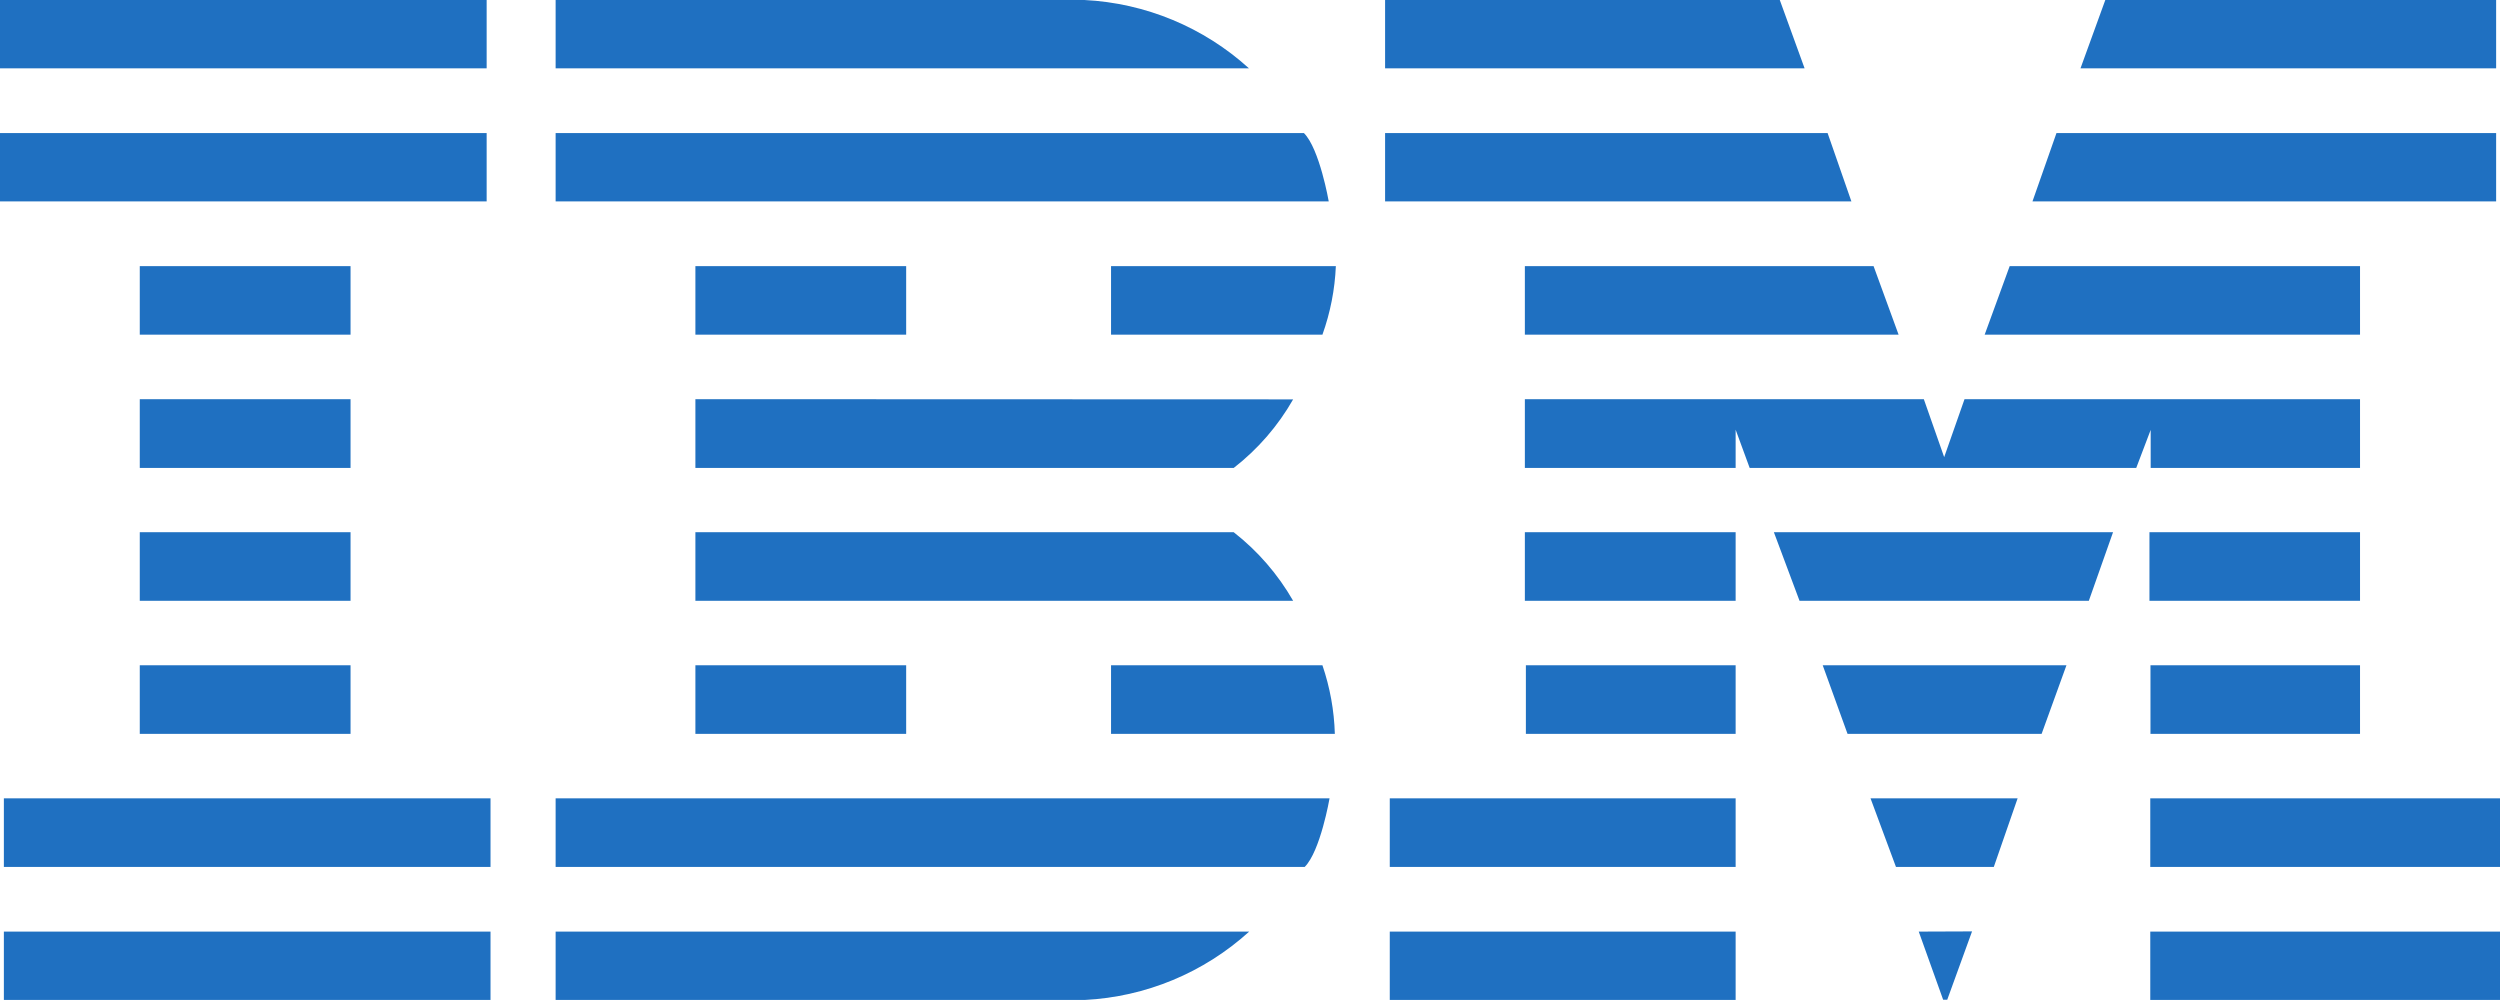
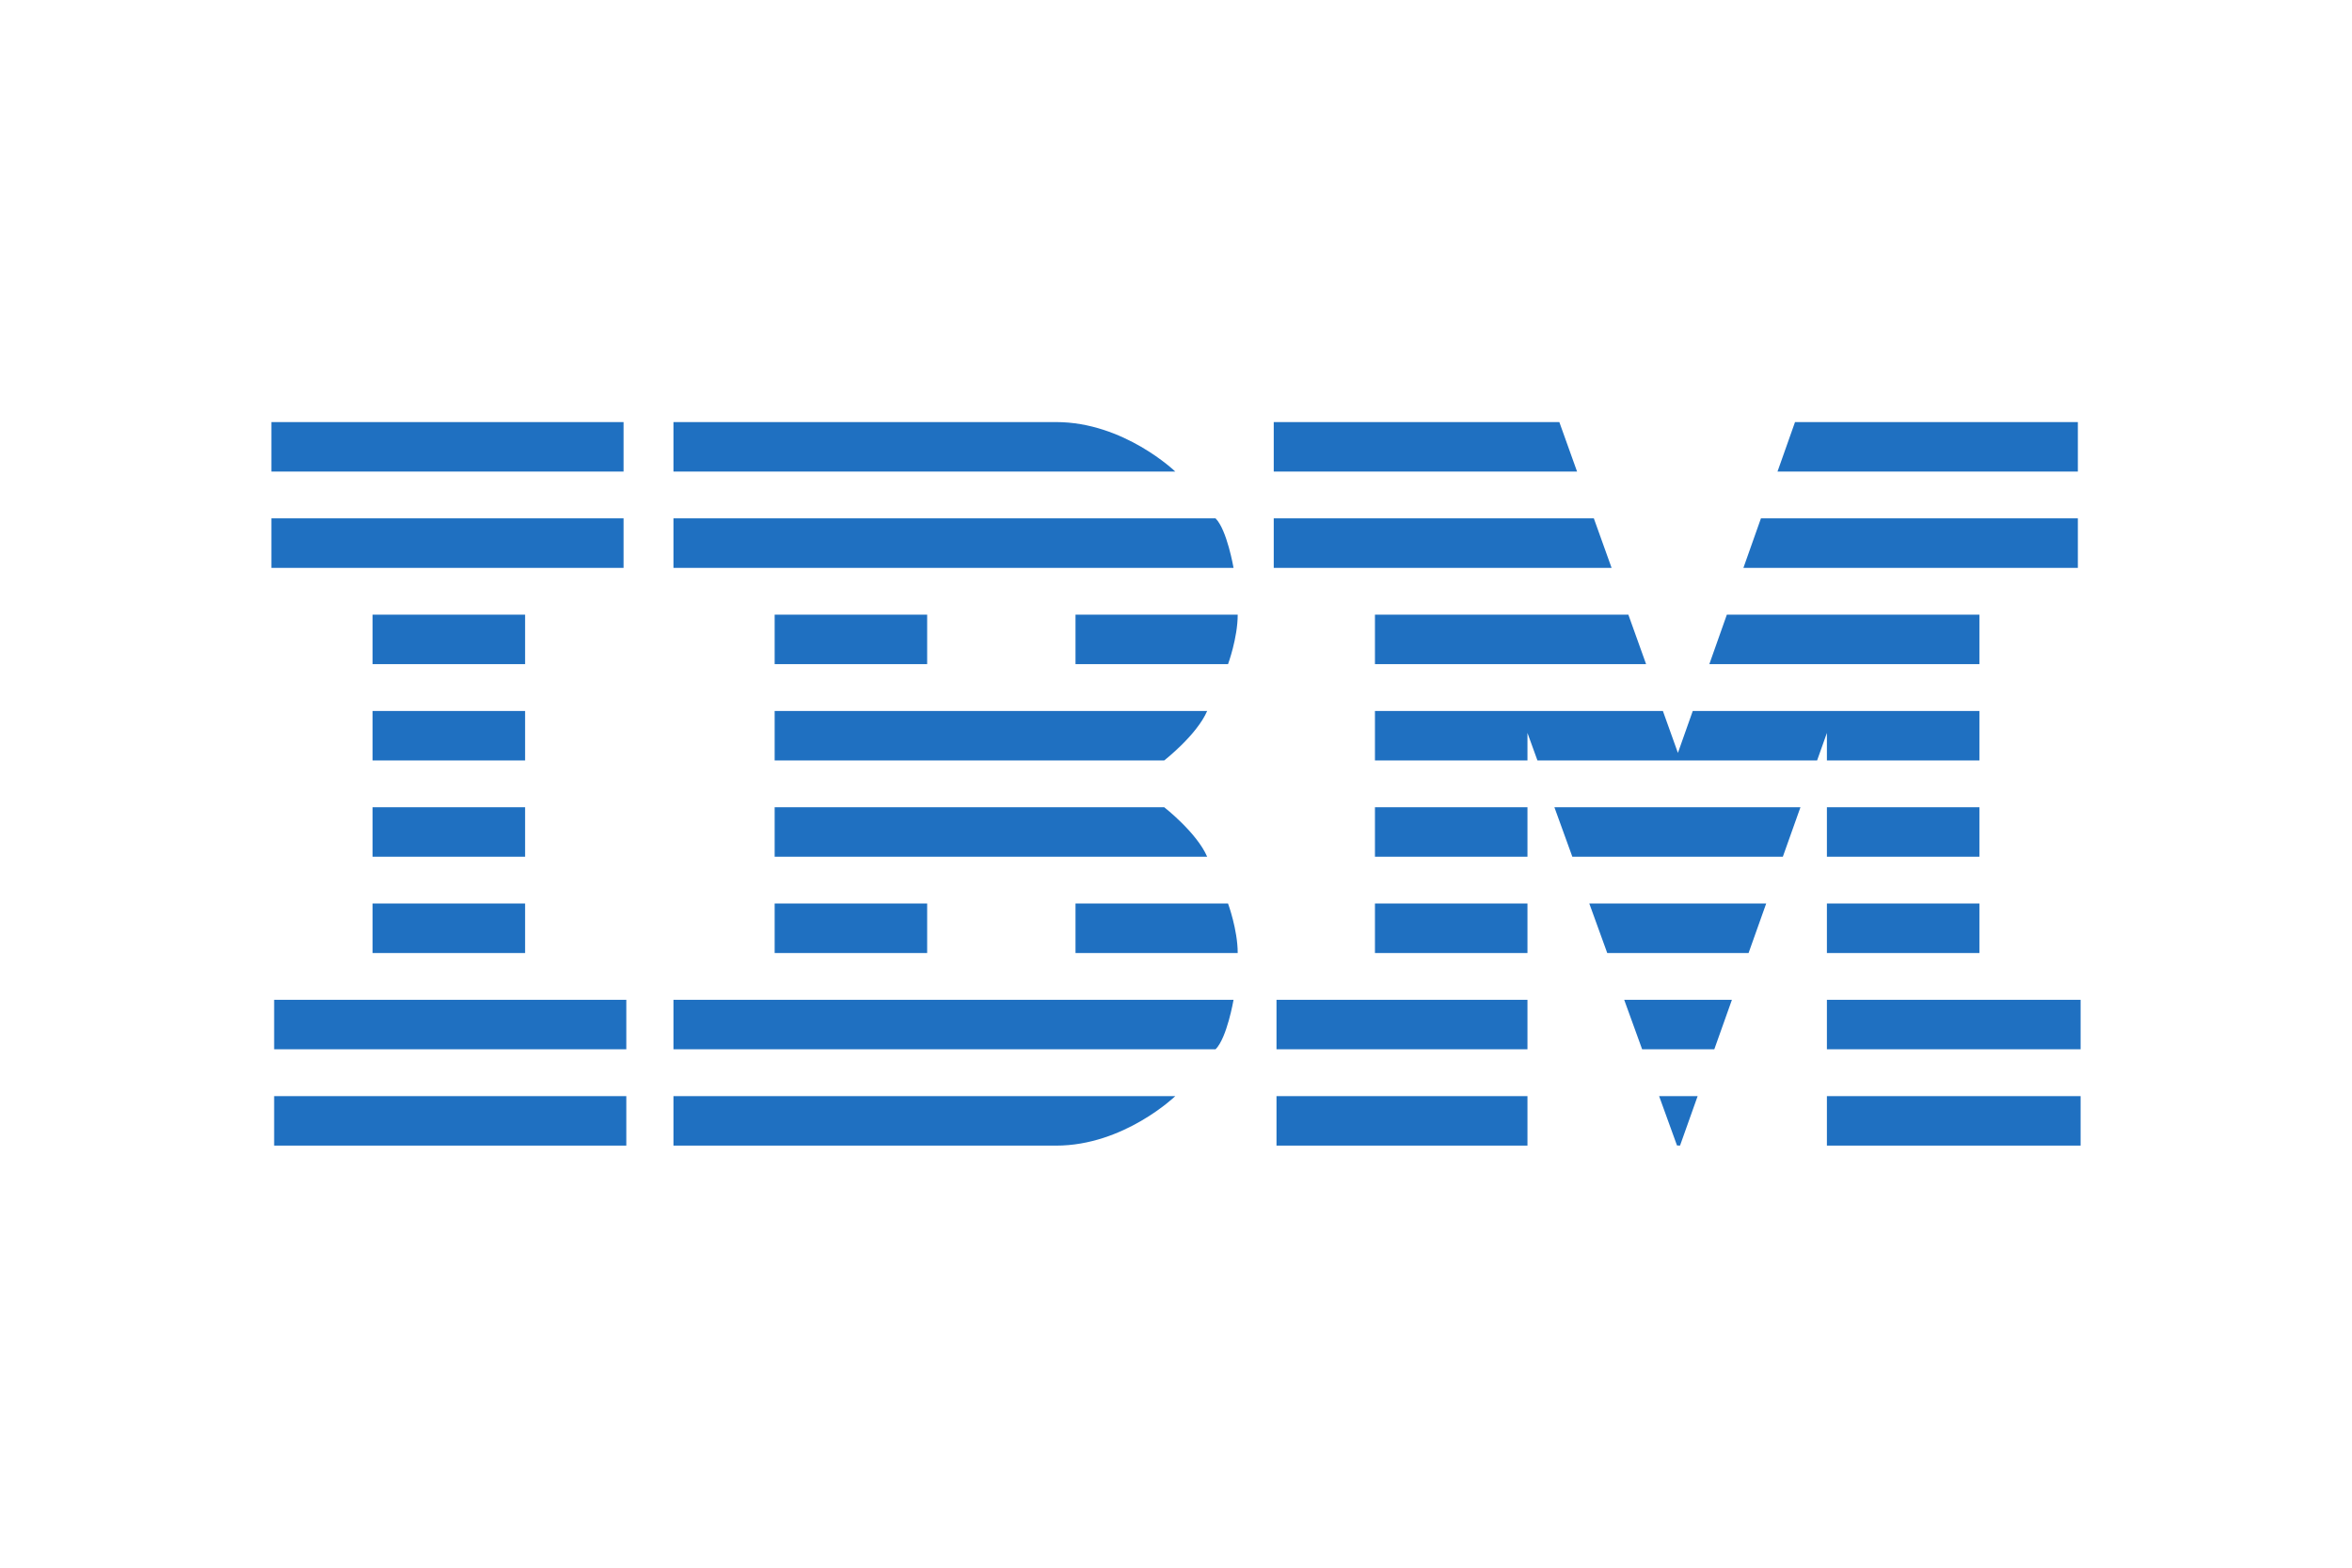
- <svg xmlns="http://www.w3.org/2000/svg" viewBox="0 0 122.88 49.15">
-   <defs>
-     <style>.a{fill:#1f70c1;}</style>
-   </defs>
-   <path class="a" d="M0,0V3.36H23.92V0ZM27.31,0V3.36H61.39A13,13,0,0,0,53.3,0ZM68.08,0V3.36H88.7L87.48,0Zm35.4,0-1.22,3.36h20.43V0ZM0,6.54V9.9H23.92V6.54Zm27.31,0V9.9h38s-.45-2.59-1.22-3.36Zm40.77,0V9.9H91L89.83,6.54Zm33,0L99.9,9.9h22.79V6.54ZM6.87,13.08v3.37H17.23V13.08Zm27.31,0v3.37H44.54V13.08Zm20.43,0v3.37H65a11.44,11.44,0,0,0,.66-3.37Zm20.34,0v3.37H93.32l-1.23-3.37Zm23.83,0-1.23,3.37H116V13.08ZM6.87,19.62V23H17.23V19.62Zm27.31,0V23H60.64a11.44,11.44,0,0,0,2.92-3.37Zm40.77,0V23H85.31V21.12L86,23h19l.71-1.87V23H116V19.62H96.56l-1,2.85-1-2.85ZM6.87,26.16v3.37H17.23V26.16Zm27.31,0v3.37H63.56a11.59,11.59,0,0,0-2.92-3.37Zm40.77,0v3.37H85.31V26.16Zm12.24,0,1.26,3.37h14.22l1.19-3.37Zm18.46,0v3.37H116V26.16ZM6.87,32.7v3.37H17.23V32.7Zm27.31,0v3.37H44.54V32.7Zm20.43,0v3.37h11A11.44,11.44,0,0,0,65,32.7ZM75,32.7v3.37H85.31V32.7Zm14.59,0,1.22,3.37h9.54l1.22-3.37Zm16.11,0v3.37H116V32.7ZM.19,39.24v3.37H24.11V39.24Zm27.12,0v3.37H64.13c.77-.77,1.22-3.37,1.22-3.37Zm41,0v3.37h17V39.24Zm23.63,0,1.25,3.37H98l1.17-3.37Zm13.75,0v3.37h17.23V39.24ZM.19,45.79v3.36H24.11V45.79Zm27.12,0v3.36h26a13,13,0,0,0,8.09-3.36Zm41,0v3.36h17V45.79Zm26,0,1.2,3.35h.2l1.22-3.36Zm11.38,0v3.36h17.23V45.79Z" />
+ <svg xmlns="http://www.w3.org/2000/svg" xmlns:xlink="http://www.w3.org/1999/xlink" height="800" width="1200" viewBox="-149.999 -100.001 1299.99 600.003">
+   <clipPath id="b">
+     <path d="M0-1v83h55.937v236H1.523v82h194.65v-82h-55.938V82h54.414V-1zm554.02 1v82h55.938v236h-54.414v82h138.71V171.84l82.656 228.08 1.68.04 81.172-228.12V400h140.23v-82h-55.938V82h54.415V0h-156.33l-64.726 182.89L711.866 0z" />
+     <path d="M222.23 0v82h55.937v130h215.31v-24.928s18.011-14.042 23.75-27.367l11.523-25.855s5.352-14.472 5.352-27.405l-2.305-25.855s-3.616-21.063-9.922-27.328l-22.266-25.895S471.276 0 433.75 0zm140.23 82h81.992v76H362.46z" id="a" />
+     <use height="100%" width="100%" xlink:href="#a" transform="matrix(1 0 0 -1 0 400)" />
+   </clipPath>
+   <path transform="translate(0 .002)" clip-path="url(#b)" d="M0 13.683h1030v53.232H0m0 53.232h975v53.242H0v53.222h975v53.222H0m0 53.242h1030v53.242H0" stroke-width="27.37" stroke="#1f70c1" fill="none" />
</svg>
